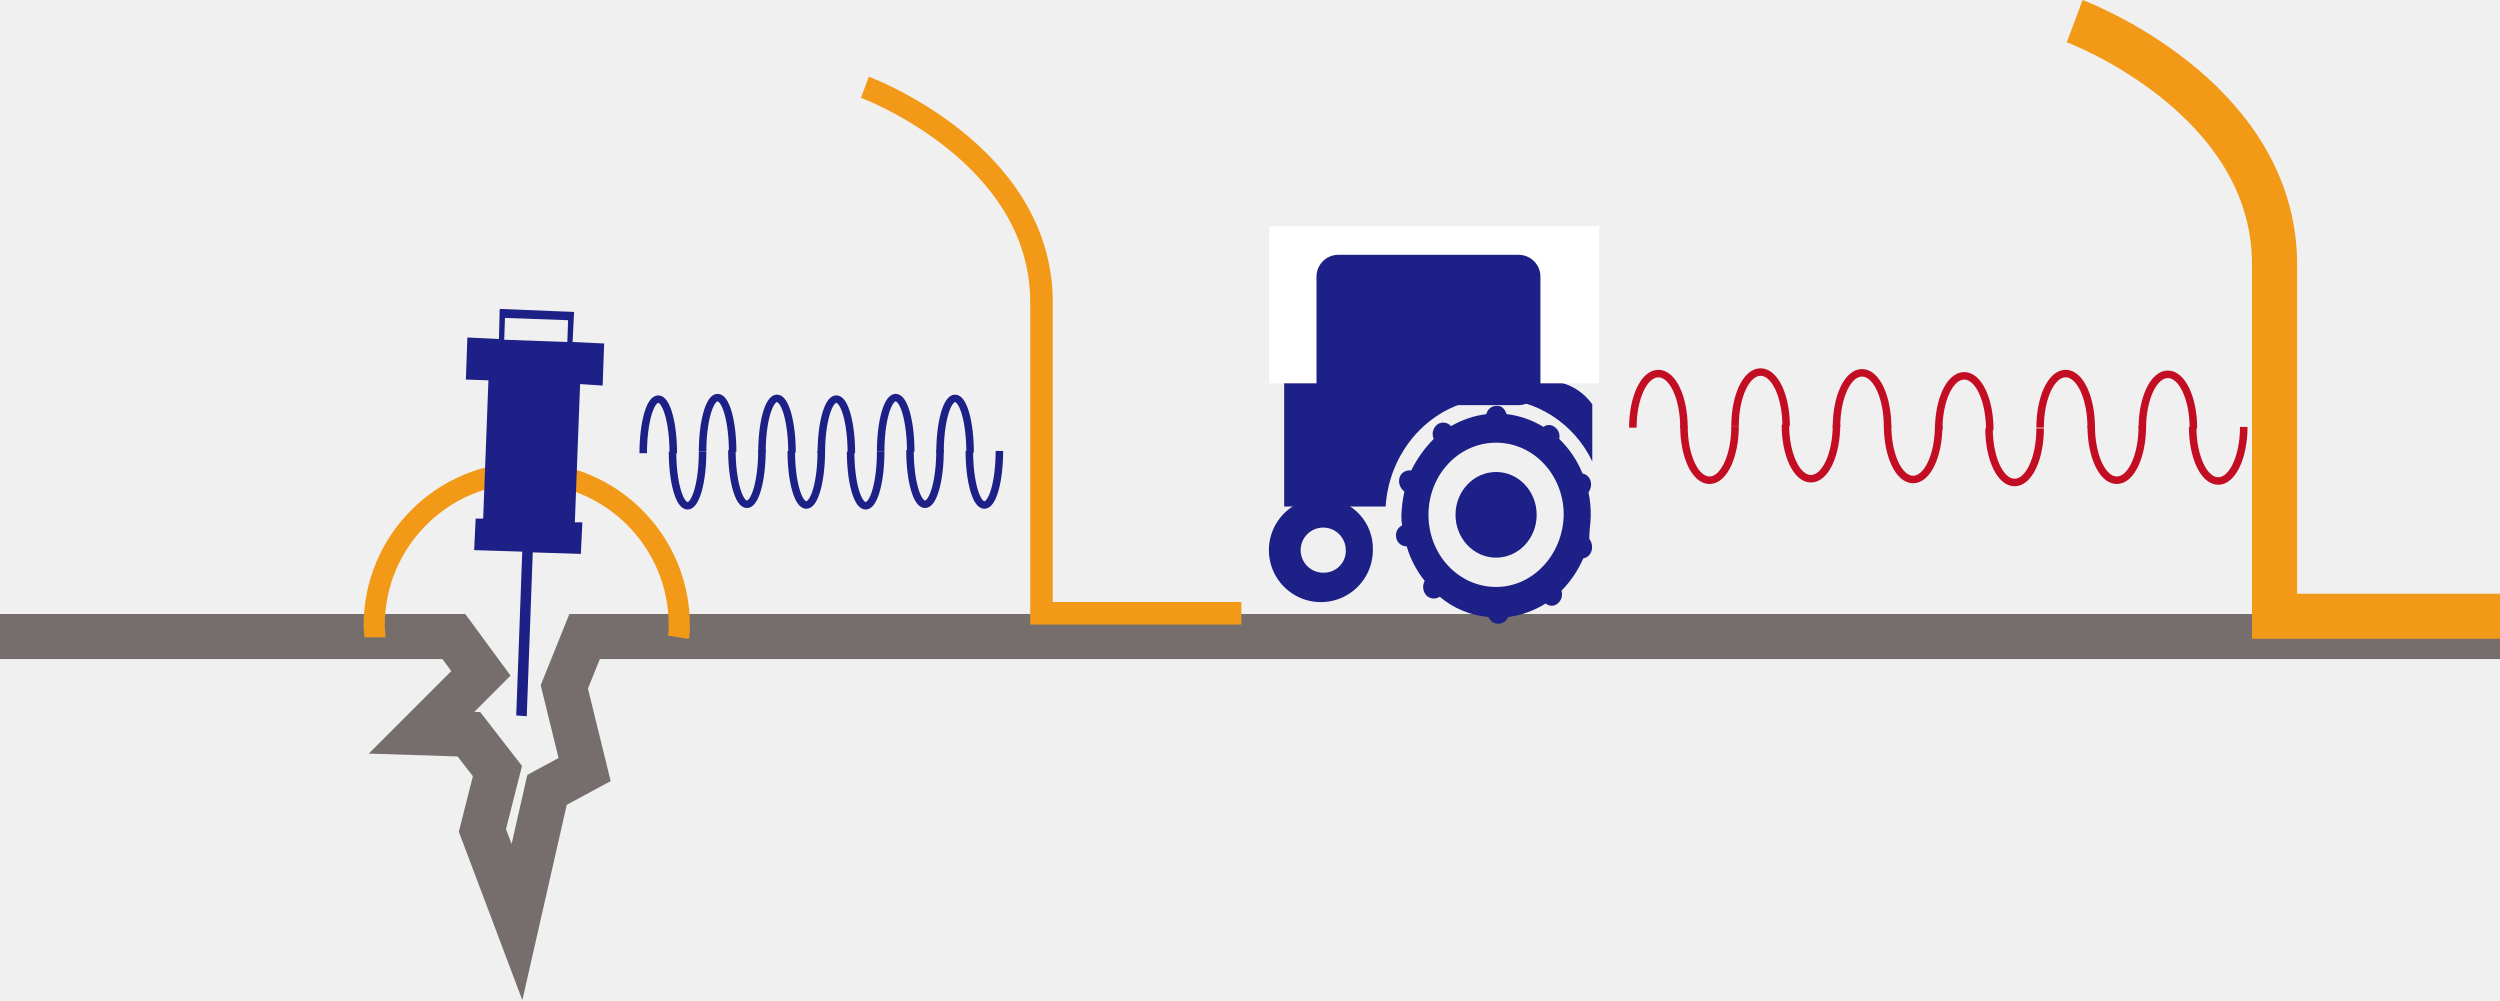
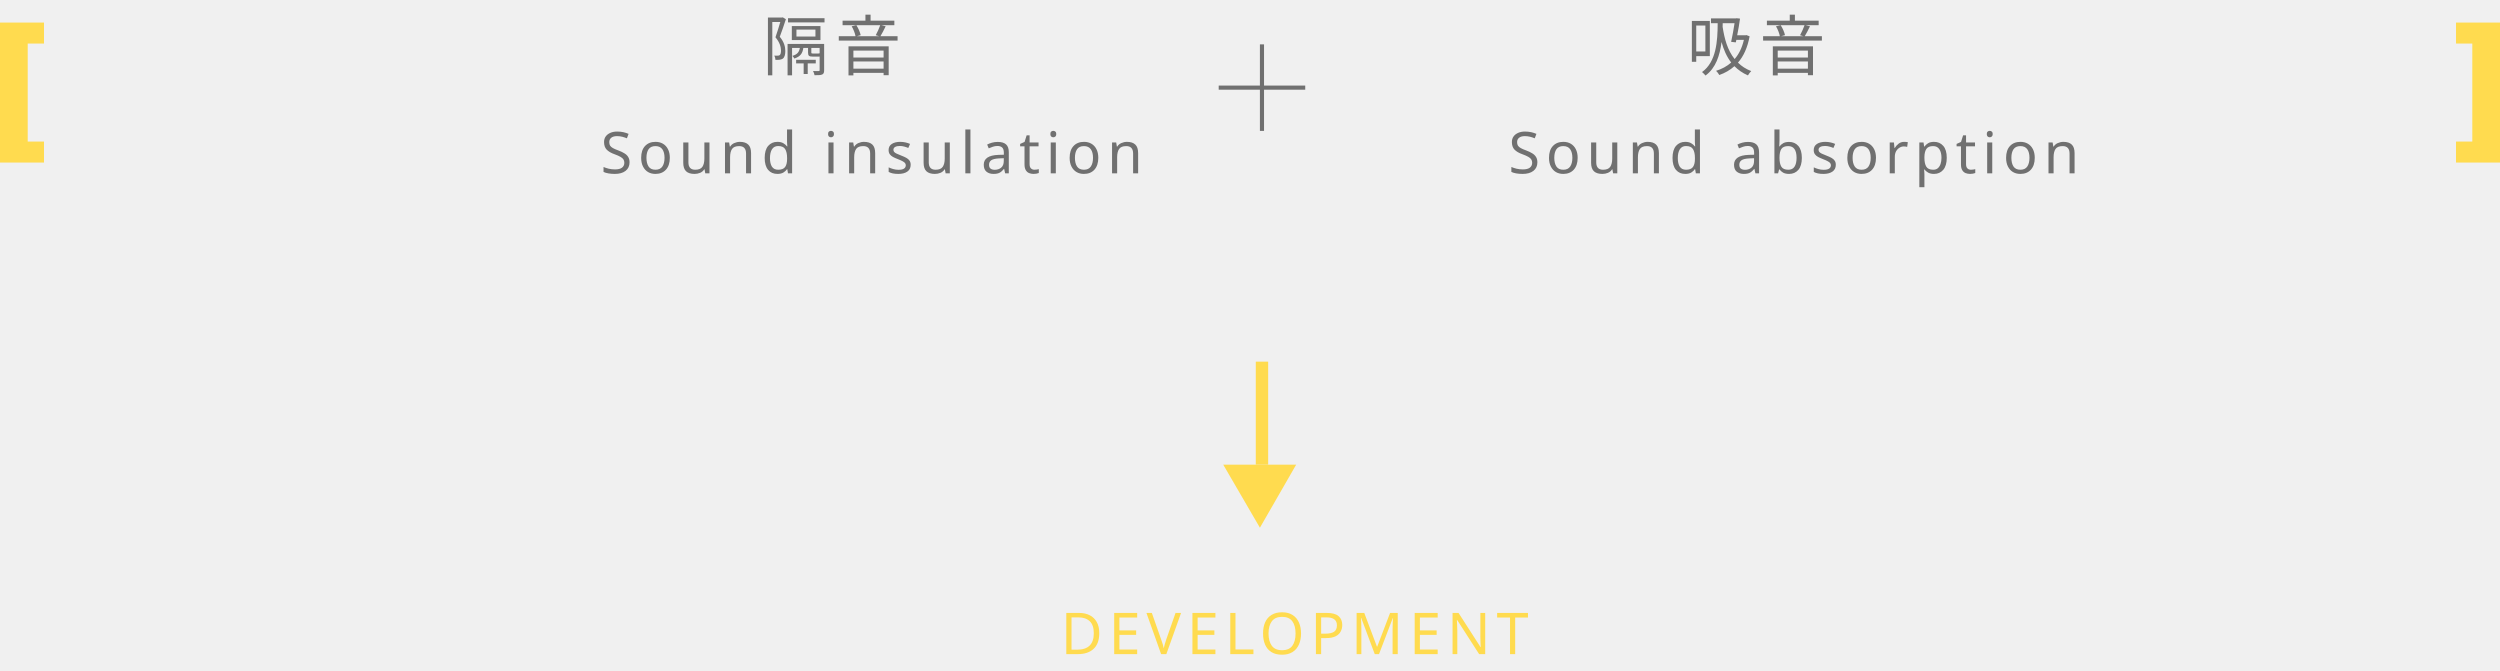
- <svg xmlns="http://www.w3.org/2000/svg" width="332.7" height="133.107" viewBox="0 0 332.7 133.107">
-   <g id="d_wall14" transform="translate(-351 -8726.211)">
-     <g id="グループ_2395" data-name="グループ 2395" transform="translate(36 5161.423)">
-       <g id="グループ_2389" data-name="グループ 2389">
-         <g id="グループ_2388" data-name="グループ 2388" opacity="0.6">
-           <path id="パス_18429" data-name="パス 18429" d="M647.7,3649.5H392.8l-2.7,6.7,2.7,11-5,2.7-4,17.6-4.6-12.2,2-7.9-3.8-4.9-6.3-.2,7.9-7.9-3.6-4.9H315" fill="none" stroke="#231815" stroke-miterlimit="10" stroke-width="6" />
-         </g>
-         <path id="パス_18430" data-name="パス 18430" d="M364.9,3649.6c0-.5-.1-1-.1-1.6a20.3,20.3,0,0,1,40.6,0,8.6,8.6,0,0,1-.1,1.6" fill="none" stroke="#f29a17" stroke-miterlimit="10" stroke-width="2.815" />
-         <path id="パス_18431" data-name="パス 18431" d="M430.1,3576.4s23.5,8.7,23.5,28.6v41.4h26.6" fill="none" stroke="#f29a17" stroke-miterlimit="10" stroke-width="3" />
-         <path id="パス_18432" data-name="パス 18432" d="M591.1,3567.6s26.6,9.9,26.6,32.4v46.8h30" fill="none" stroke="#f29a17" stroke-miterlimit="10" stroke-width="6" />
-         <path id="パス_18433" data-name="パス 18433" d="M395.2,3616.1l.2-5.6-4.2-.2.2-4-9.9-.4-.1,4-4.2-.2-.2,5.6,3,.1-.7,18.4h-1l-.2,4.2,6.4.2-.8,21.8,1.4.1.8-21.8,6.4.2.2-4.2h-1l.7-18.4Zm-13-9,8.4.3-.1,2.9-8.4-.3Z" fill="#1d2086" />
-       </g>
-       <g id="グループ_2394" data-name="グループ 2394">
-         <g id="グループ_2390" data-name="グループ 2390">
-           <path id="パス_18434" data-name="パス 18434" d="M485.9,3632.2h13.5c.5-8,6.8-14.4,14.5-14.4a14.678,14.678,0,0,1,13,8.4v-7.6a7.33,7.33,0,0,0-5.5-3.1l-2.2-14.4h.6v-1.9H493.3v1.9h4.3l-5.2,14.3h-6.5m23.6.1H497.3l1.6-1.7,1,1a.865.865,0,0,0,.6.3.713.713,0,0,0,.6-.3.967.967,0,0,0,0-1.4l-3-3.2a.854.854,0,0,0-1.3,0,.967.967,0,0,0,0,1.4l.8.8-2.7,2.9c-.1.1-.1.1-.1.2h-.5l5.1-13.8h10.1Zm1.8,0v-13.8h6.1l2.1,13.8Z" fill="#1d2086" />
-           <rect id="長方形_1015" data-name="長方形 1015" width="43.9" height="20.9" transform="translate(483.9 3594.9)" fill="#fff" />
-         </g>
-         <g id="グループ_2391" data-name="グループ 2391">
-           <path id="パス_18435" data-name="パス 18435" d="M526.7,3633.3a15.262,15.262,0,0,0-.3-3,1.735,1.735,0,0,0,.3-1.4,1.386,1.386,0,0,0-1.1-1.1,13.345,13.345,0,0,0-3.1-4.6,1.5,1.5,0,0,0-.5-1.5,1.222,1.222,0,0,0-1.6-.1,11.946,11.946,0,0,0-4.9-1.7c-.2-.6-.6-1.1-1.2-1.1a1.4,1.4,0,0,0-1.5,1.1,12.483,12.483,0,0,0-4.7,1.6,1.361,1.361,0,0,0-1.7-.3,1.588,1.588,0,0,0-.6,2,16.017,16.017,0,0,0-3,4.2,1.411,1.411,0,0,0-1.5.8,1.71,1.71,0,0,0,.6,2,16.475,16.475,0,0,0-.4,3.2,5.7,5.7,0,0,0,.1,1.3,1.476,1.476,0,0,0-.8,1.6,1.4,1.4,0,0,0,1.4,1.2,13.506,13.506,0,0,0,2.4,4.6,1.66,1.66,0,0,0,.2,1.9,1.388,1.388,0,0,0,1.8.2,11.513,11.513,0,0,0,6.5,2.7,1.389,1.389,0,0,0,2.6,0,12.521,12.521,0,0,0,5-1.8,1.217,1.217,0,0,0,1.6,0,1.574,1.574,0,0,0,.5-1.7,14.167,14.167,0,0,0,2.9-4.3,1.392,1.392,0,0,0,1.1-1,1.768,1.768,0,0,0-.3-1.6C526.5,3635.3,526.7,3634.3,526.7,3633.3Zm-12.6,9.6c-5,0-9-4.3-9-9.6s4-9.6,9-9.6,9,4.3,9,9.6C523,3638.6,519,3642.9,514.1,3642.9Z" fill="#1d2086" />
-         </g>
-         <g id="グループ_2392" data-name="グループ 2392">
-           <ellipse id="楕円形_435" data-name="楕円形 435" cx="5.4" cy="5.7" rx="5.4" ry="5.7" transform="translate(508.7 3627.6)" fill="#1d2086" />
-         </g>
-         <g id="グループ_2393" data-name="グループ 2393">
-           <path id="パス_18436" data-name="パス 18436" d="M491.3,3631.1a6.919,6.919,0,1,0,6.4,6.9A6.694,6.694,0,0,0,491.3,3631.1Zm0,9.9a3.007,3.007,0,1,1,2.8-3A2.908,2.908,0,0,1,491.3,3641Z" fill="#1d2086" />
-         </g>
-         <path id="パス_18437" data-name="パス 18437" d="M520,3601.7a2.906,2.906,0,0,0-2.8-3H493a2.908,2.908,0,0,0-2.8,3v14a2.906,2.906,0,0,0,2.8,3h24.2a2.908,2.908,0,0,0,2.8-3Z" fill="#1d2086" />
-       </g>
-     </g>
-     <g id="グループ_2399" data-name="グループ 2399" transform="translate(36 5161.423)">
-       <g id="グループ_2396" data-name="グループ 2396">
-         <path id="パス_18438" data-name="パス 18438" d="M545.9,3621.5c0,4-1.5,7.2-3.4,7.2s-3.4-3.2-3.4-7.2" fill="none" stroke="#c20d23" stroke-miterlimit="10" stroke-width="1" />
-         <path id="パス_18439" data-name="パス 18439" d="M532.3,3621.7c0-4,1.5-7.2,3.4-7.2s3.4,3.2,3.4,7.2" fill="none" stroke="#c20d23" stroke-miterlimit="10" stroke-width="1" />
-       </g>
-       <g id="グループ_2397" data-name="グループ 2397">
-         <path id="パス_18440" data-name="パス 18440" d="M559.4,3621.3c0,4-1.5,7.2-3.4,7.2s-3.4-3.2-3.4-7.2" fill="none" stroke="#c20d23" stroke-miterlimit="10" stroke-width="1" />
-         <path id="パス_18441" data-name="パス 18441" d="M545.9,3621.5c0-4,1.5-7.2,3.4-7.2s3.4,3.2,3.4,7.2" fill="none" stroke="#c20d23" stroke-miterlimit="10" stroke-width="1" />
-       </g>
-       <g id="グループ_2398" data-name="グループ 2398">
-         <path id="パス_18442" data-name="パス 18442" d="M573,3621.4c0,4-1.5,7.2-3.4,7.2s-3.4-3.2-3.4-7.2" fill="none" stroke="#c20d23" stroke-miterlimit="10" stroke-width="1" />
-         <path id="パス_18443" data-name="パス 18443" d="M559.4,3621.6c0-4,1.5-7.2,3.4-7.2s3.4,3.2,3.4,7.2" fill="none" stroke="#c20d23" stroke-miterlimit="10" stroke-width="1" />
-       </g>
-     </g>
-     <g id="グループ_2403" data-name="グループ 2403" transform="translate(36 5161.423)">
-       <g id="グループ_2400" data-name="グループ 2400">
-         <path id="パス_18444" data-name="パス 18444" d="M408.5,3624.9c0,4-.9,7.2-2,7.2s-2-3.2-2-7.2" fill="none" stroke="#1d2086" stroke-miterlimit="10" stroke-width="1" />
-         <path id="パス_18445" data-name="パス 18445" d="M400.6,3625.1c0-4,.9-7.2,2-7.2s2,3.2,2,7.2" fill="none" stroke="#1d2086" stroke-miterlimit="10" stroke-width="1" />
-       </g>
-       <g id="グループ_2401" data-name="グループ 2401">
-         <path id="パス_18446" data-name="パス 18446" d="M416.4,3624.7c0,4-.9,7.2-2,7.2s-2-3.2-2-7.2" fill="none" stroke="#1d2086" stroke-miterlimit="10" stroke-width="1" />
-         <path id="パス_18447" data-name="パス 18447" d="M408.5,3624.9c0-4,.9-7.2,2-7.2s2,3.2,2,7.2" fill="none" stroke="#1d2086" stroke-miterlimit="10" stroke-width="1" />
-       </g>
-       <g id="グループ_2402" data-name="グループ 2402">
-         <path id="パス_18448" data-name="パス 18448" d="M424.3,3624.8c0,4-.9,7.2-2,7.2s-2-3.2-2-7.2" fill="none" stroke="#1d2086" stroke-miterlimit="10" stroke-width="1" />
-         <path id="パス_18449" data-name="パス 18449" d="M416.4,3625c0-4,.9-7.2,2-7.2s2,3.2,2,7.2" fill="none" stroke="#1d2086" stroke-miterlimit="10" stroke-width="1" />
-       </g>
-     </g>
-     <g id="グループ_2407" data-name="グループ 2407" transform="translate(36 5161.423)">
-       <g id="グループ_2404" data-name="グループ 2404">
-         <path id="パス_18450" data-name="パス 18450" d="M432.2,3624.9c0,4-.9,7.2-2,7.2s-2-3.2-2-7.2" fill="none" stroke="#1d2086" stroke-miterlimit="10" stroke-width="1" />
-         <path id="パス_18451" data-name="パス 18451" d="M424.3,3625.1c0-4,.9-7.2,2-7.2s2,3.2,2,7.2" fill="none" stroke="#1d2086" stroke-miterlimit="10" stroke-width="1" />
-       </g>
-       <g id="グループ_2405" data-name="グループ 2405">
-         <path id="パス_18452" data-name="パス 18452" d="M440.1,3624.7c0,4-.9,7.2-2,7.2s-2-3.2-2-7.2" fill="none" stroke="#1d2086" stroke-miterlimit="10" stroke-width="1" />
-         <path id="パス_18453" data-name="パス 18453" d="M432.2,3624.9c0-4,.9-7.2,2-7.2s2,3.2,2,7.2" fill="none" stroke="#1d2086" stroke-miterlimit="10" stroke-width="1" />
-       </g>
-       <g id="グループ_2406" data-name="グループ 2406">
-         <path id="パス_18454" data-name="パス 18454" d="M448,3624.8c0,4-.9,7.2-2,7.2s-2-3.2-2-7.2" fill="none" stroke="#1d2086" stroke-miterlimit="10" stroke-width="1" />
-         <path id="パス_18455" data-name="パス 18455" d="M440.1,3625c0-4,.9-7.2,2-7.2s2,3.2,2,7.2" fill="none" stroke="#1d2086" stroke-miterlimit="10" stroke-width="1" />
-       </g>
-     </g>
-     <g id="グループ_2411" data-name="グループ 2411" transform="translate(36 5161.423)">
-       <g id="グループ_2408" data-name="グループ 2408">
-         <path id="パス_18456" data-name="パス 18456" d="M586.5,3621.8c0,4-1.5,7.2-3.4,7.2s-3.4-3.2-3.4-7.2" fill="none" stroke="#c20d23" stroke-miterlimit="10" stroke-width="1" />
-         <path id="パス_18457" data-name="パス 18457" d="M573,3622c0-4,1.5-7.2,3.4-7.2s3.4,3.2,3.4,7.2" fill="none" stroke="#c20d23" stroke-miterlimit="10" stroke-width="1" />
-       </g>
-       <g id="グループ_2409" data-name="グループ 2409">
-         <path id="パス_18458" data-name="パス 18458" d="M600.1,3621.5c0,4-1.5,7.2-3.4,7.2s-3.4-3.2-3.4-7.2" fill="none" stroke="#c20d23" stroke-miterlimit="10" stroke-width="1" />
-         <path id="パス_18459" data-name="パス 18459" d="M586.5,3621.7c0-4,1.5-7.2,3.4-7.2s3.4,3.2,3.4,7.2" fill="none" stroke="#c20d23" stroke-miterlimit="10" stroke-width="1" />
-       </g>
-       <g id="グループ_2410" data-name="グループ 2410">
-         <path id="パス_18460" data-name="パス 18460" d="M613.6,3621.6c0,4-1.5,7.2-3.4,7.2s-3.4-3.2-3.4-7.2" fill="none" stroke="#c20d23" stroke-miterlimit="10" stroke-width="1" />
-         <path id="パス_18461" data-name="パス 18461" d="M600.1,3621.8c0-4,1.5-7.2,3.4-7.2s3.4,3.2,3.4,7.2" fill="none" stroke="#c20d23" stroke-miterlimit="10" stroke-width="1" />
-       </g>
-     </g>
+ <svg xmlns="http://www.w3.org/2000/svg" width="606.708" height="162.747" viewBox="0 0 606.708 162.747">
+   <g id="d_wall14" transform="translate(-572.541 -7773.956)">
+     <path id="パス_20654" data-name="パス 20654" d="M3.914-27.056H14.592v5.092H10.64V1.824h3.952V6.916H3.914ZM599.944,6.916V1.824H603.9V-21.964h-3.952v-5.092h10.678V6.916Z" transform="translate(568.627 7806.489)" fill="#ffdb4f" />
+     <text id="隔音" transform="translate(757.623 7790.957)" fill="#707070" font-size="16" font-family="YuGothicUI-Regular, Yu Gothic UI" letter-spacing="0.1em">
+       <tspan x="0" y="0">隔音</tspan>
+     </text>
+     <text id="Sound_insulation" data-name="Sound insulation" transform="translate(718.29 7816.022)" fill="#707070" font-size="14" font-family="SegoeUI, Segoe UI" letter-spacing="0.1em">
+       <tspan x="0" y="0">Sound insulation</tspan>
+     </text>
+     <text id="吸音" transform="translate(981.94 7790.957)" fill="#707070" font-size="16" font-family="YuGothicUI-Regular, Yu Gothic UI" letter-spacing="0.1em">
+       <tspan x="0" y="0">吸音</tspan>
+     </text>
+     <text id="Sound_absorption" data-name="Sound absorption" transform="translate(938.607 7816.022)" fill="#707070" font-size="14" font-family="SegoeUI, Segoe UI" letter-spacing="0.1em">
+       <tspan x="0" y="0">Sound absorption</tspan>
+     </text>
+     <rect id="長方形_1156" data-name="長方形 1156" width="21" height="1" transform="translate(868.3 7794.723)" fill="#707070" />
+     <rect id="長方形_1157" data-name="長方形 1157" width="1" height="21" transform="translate(878.3 7784.723)" fill="#707070" />
+     <rect id="長方形_1158" data-name="長方形 1158" width="3" height="25" transform="translate(877.3 7861.723)" fill="#ffdb4f" />
+     <path id="パス_18632" data-name="パス 18632" d="M493.1,2284.3l-8.8,15.3-8.9-15.3Z" transform="translate(394 5602.423)" fill="#ffdb4f" />
+     <text id="DEVELOPMENT" transform="translate(829.957 7932.703)" fill="#ffdb4f" font-size="14" font-family="SegoeUI, Segoe UI" letter-spacing="0.1em">
+       <tspan x="0" y="0">DEVELOPMENT</tspan>
+     </text>
  </g>
</svg>
